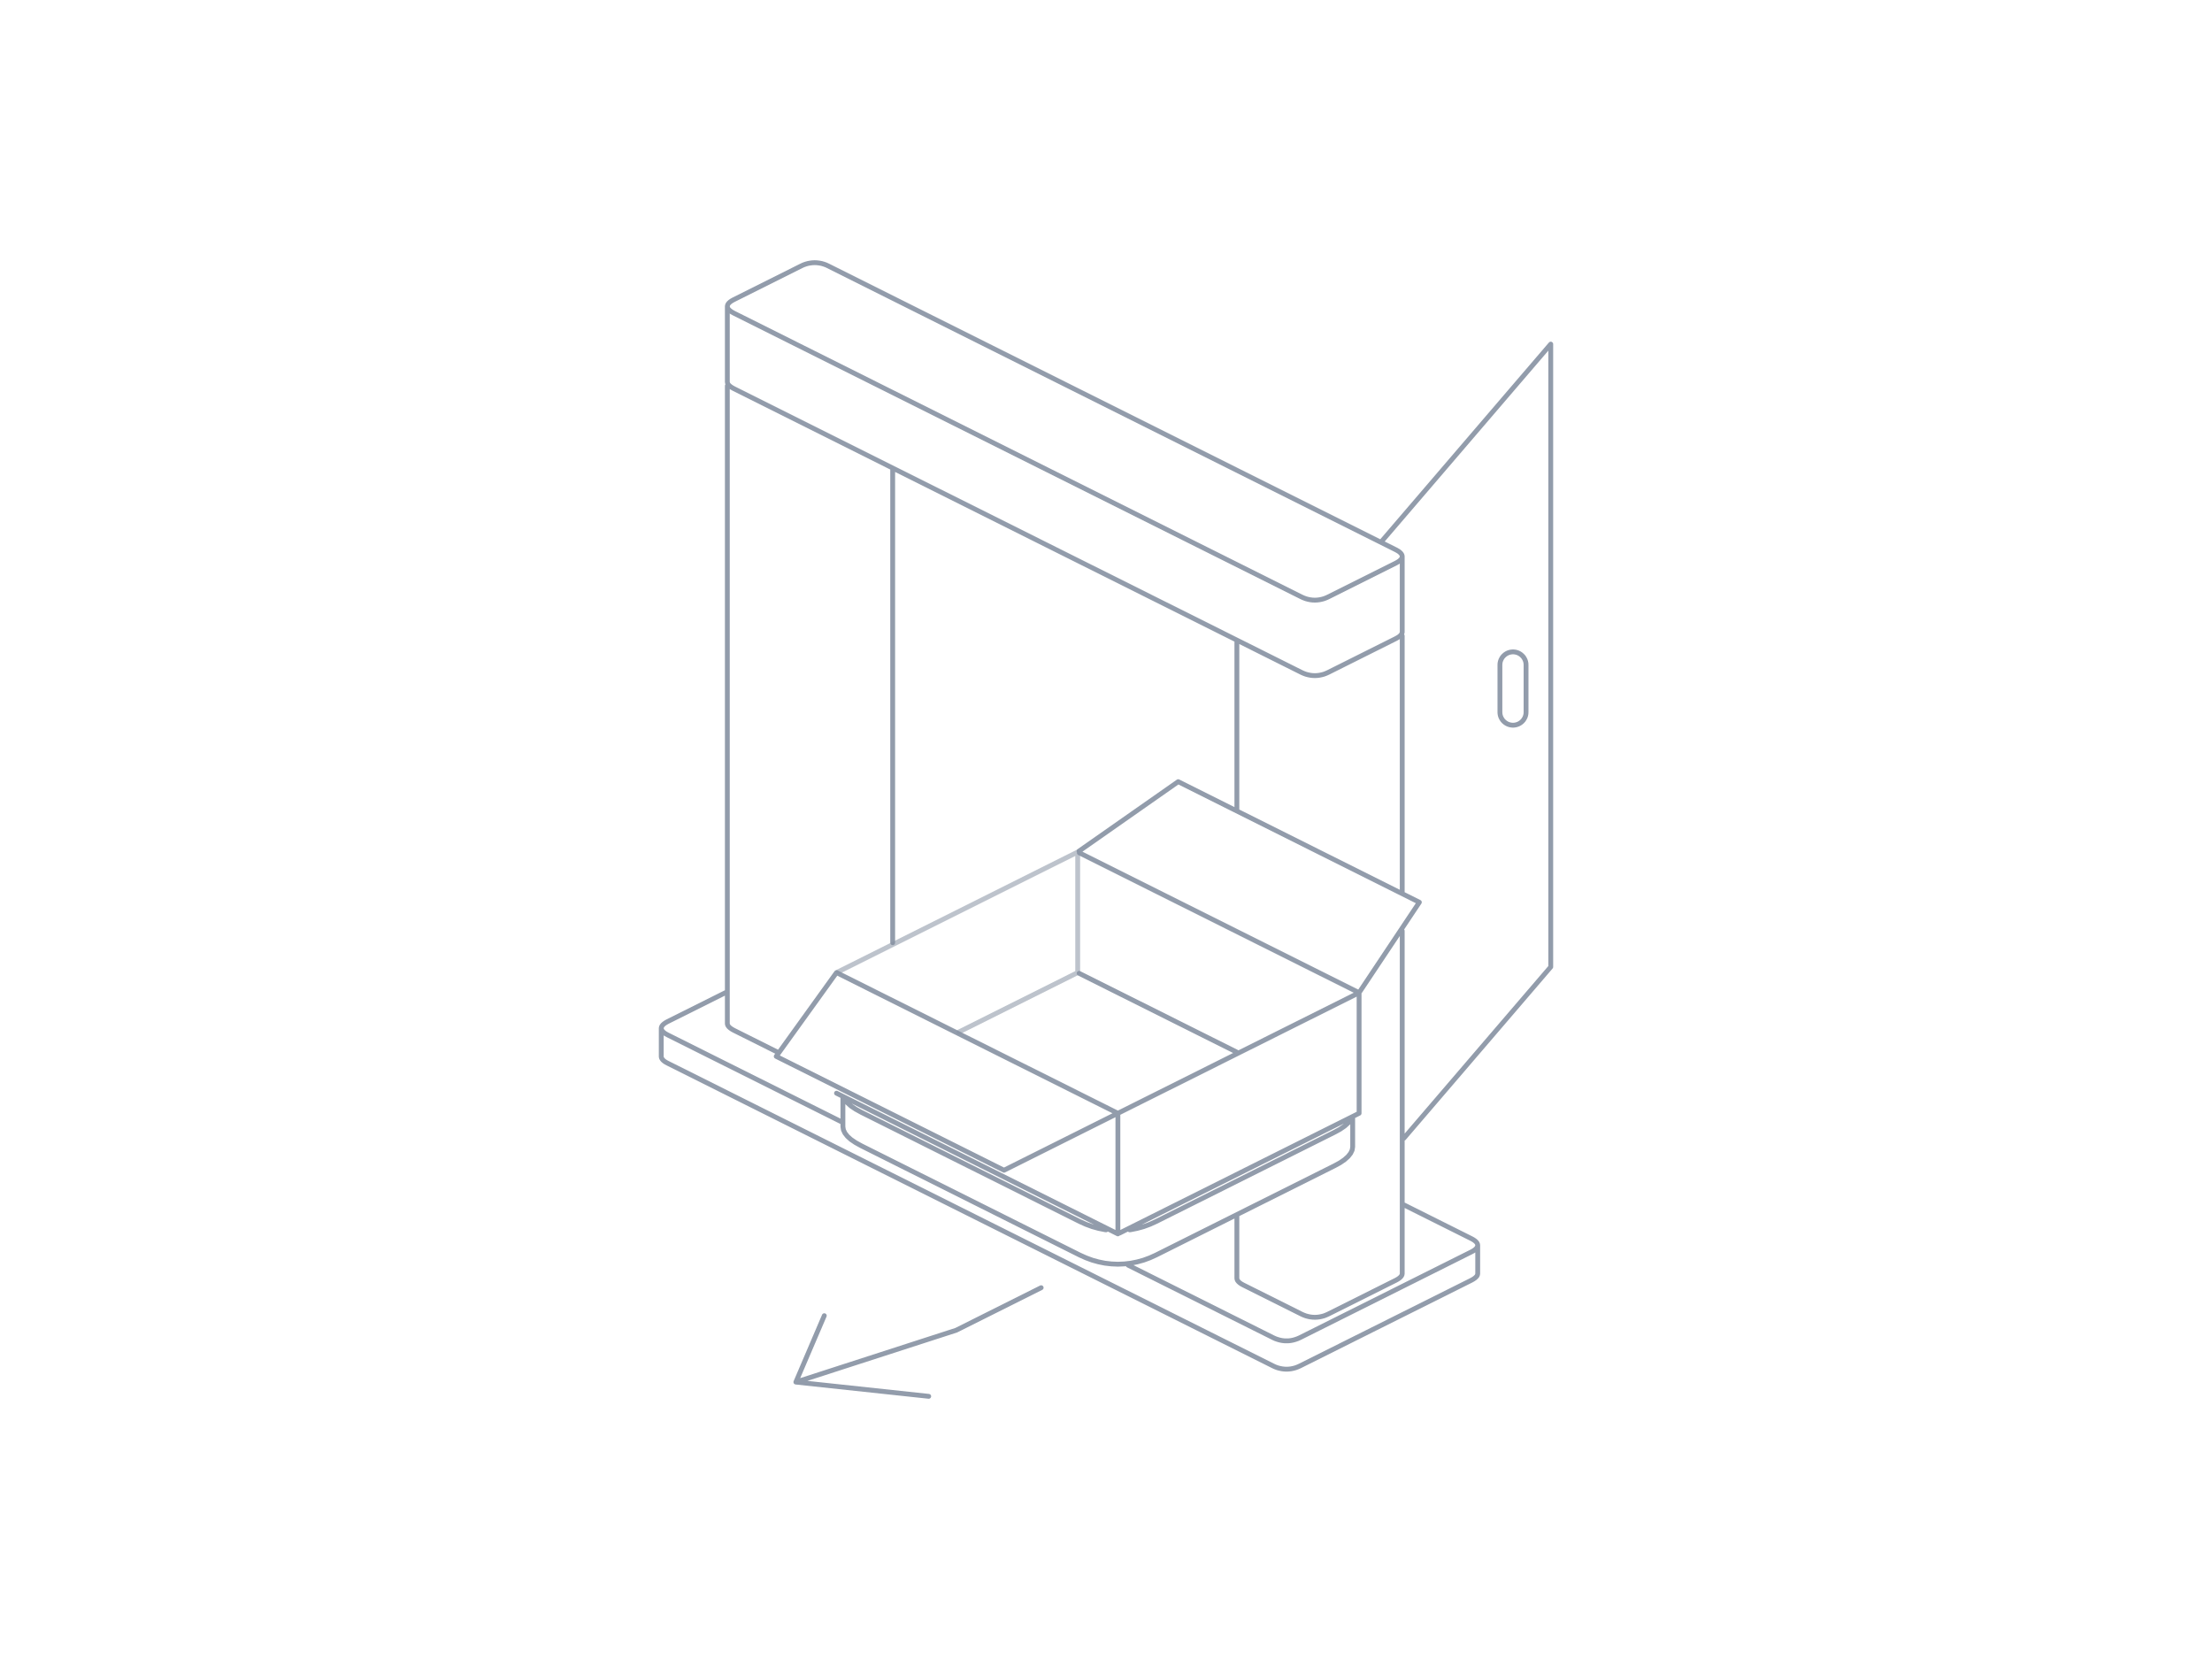
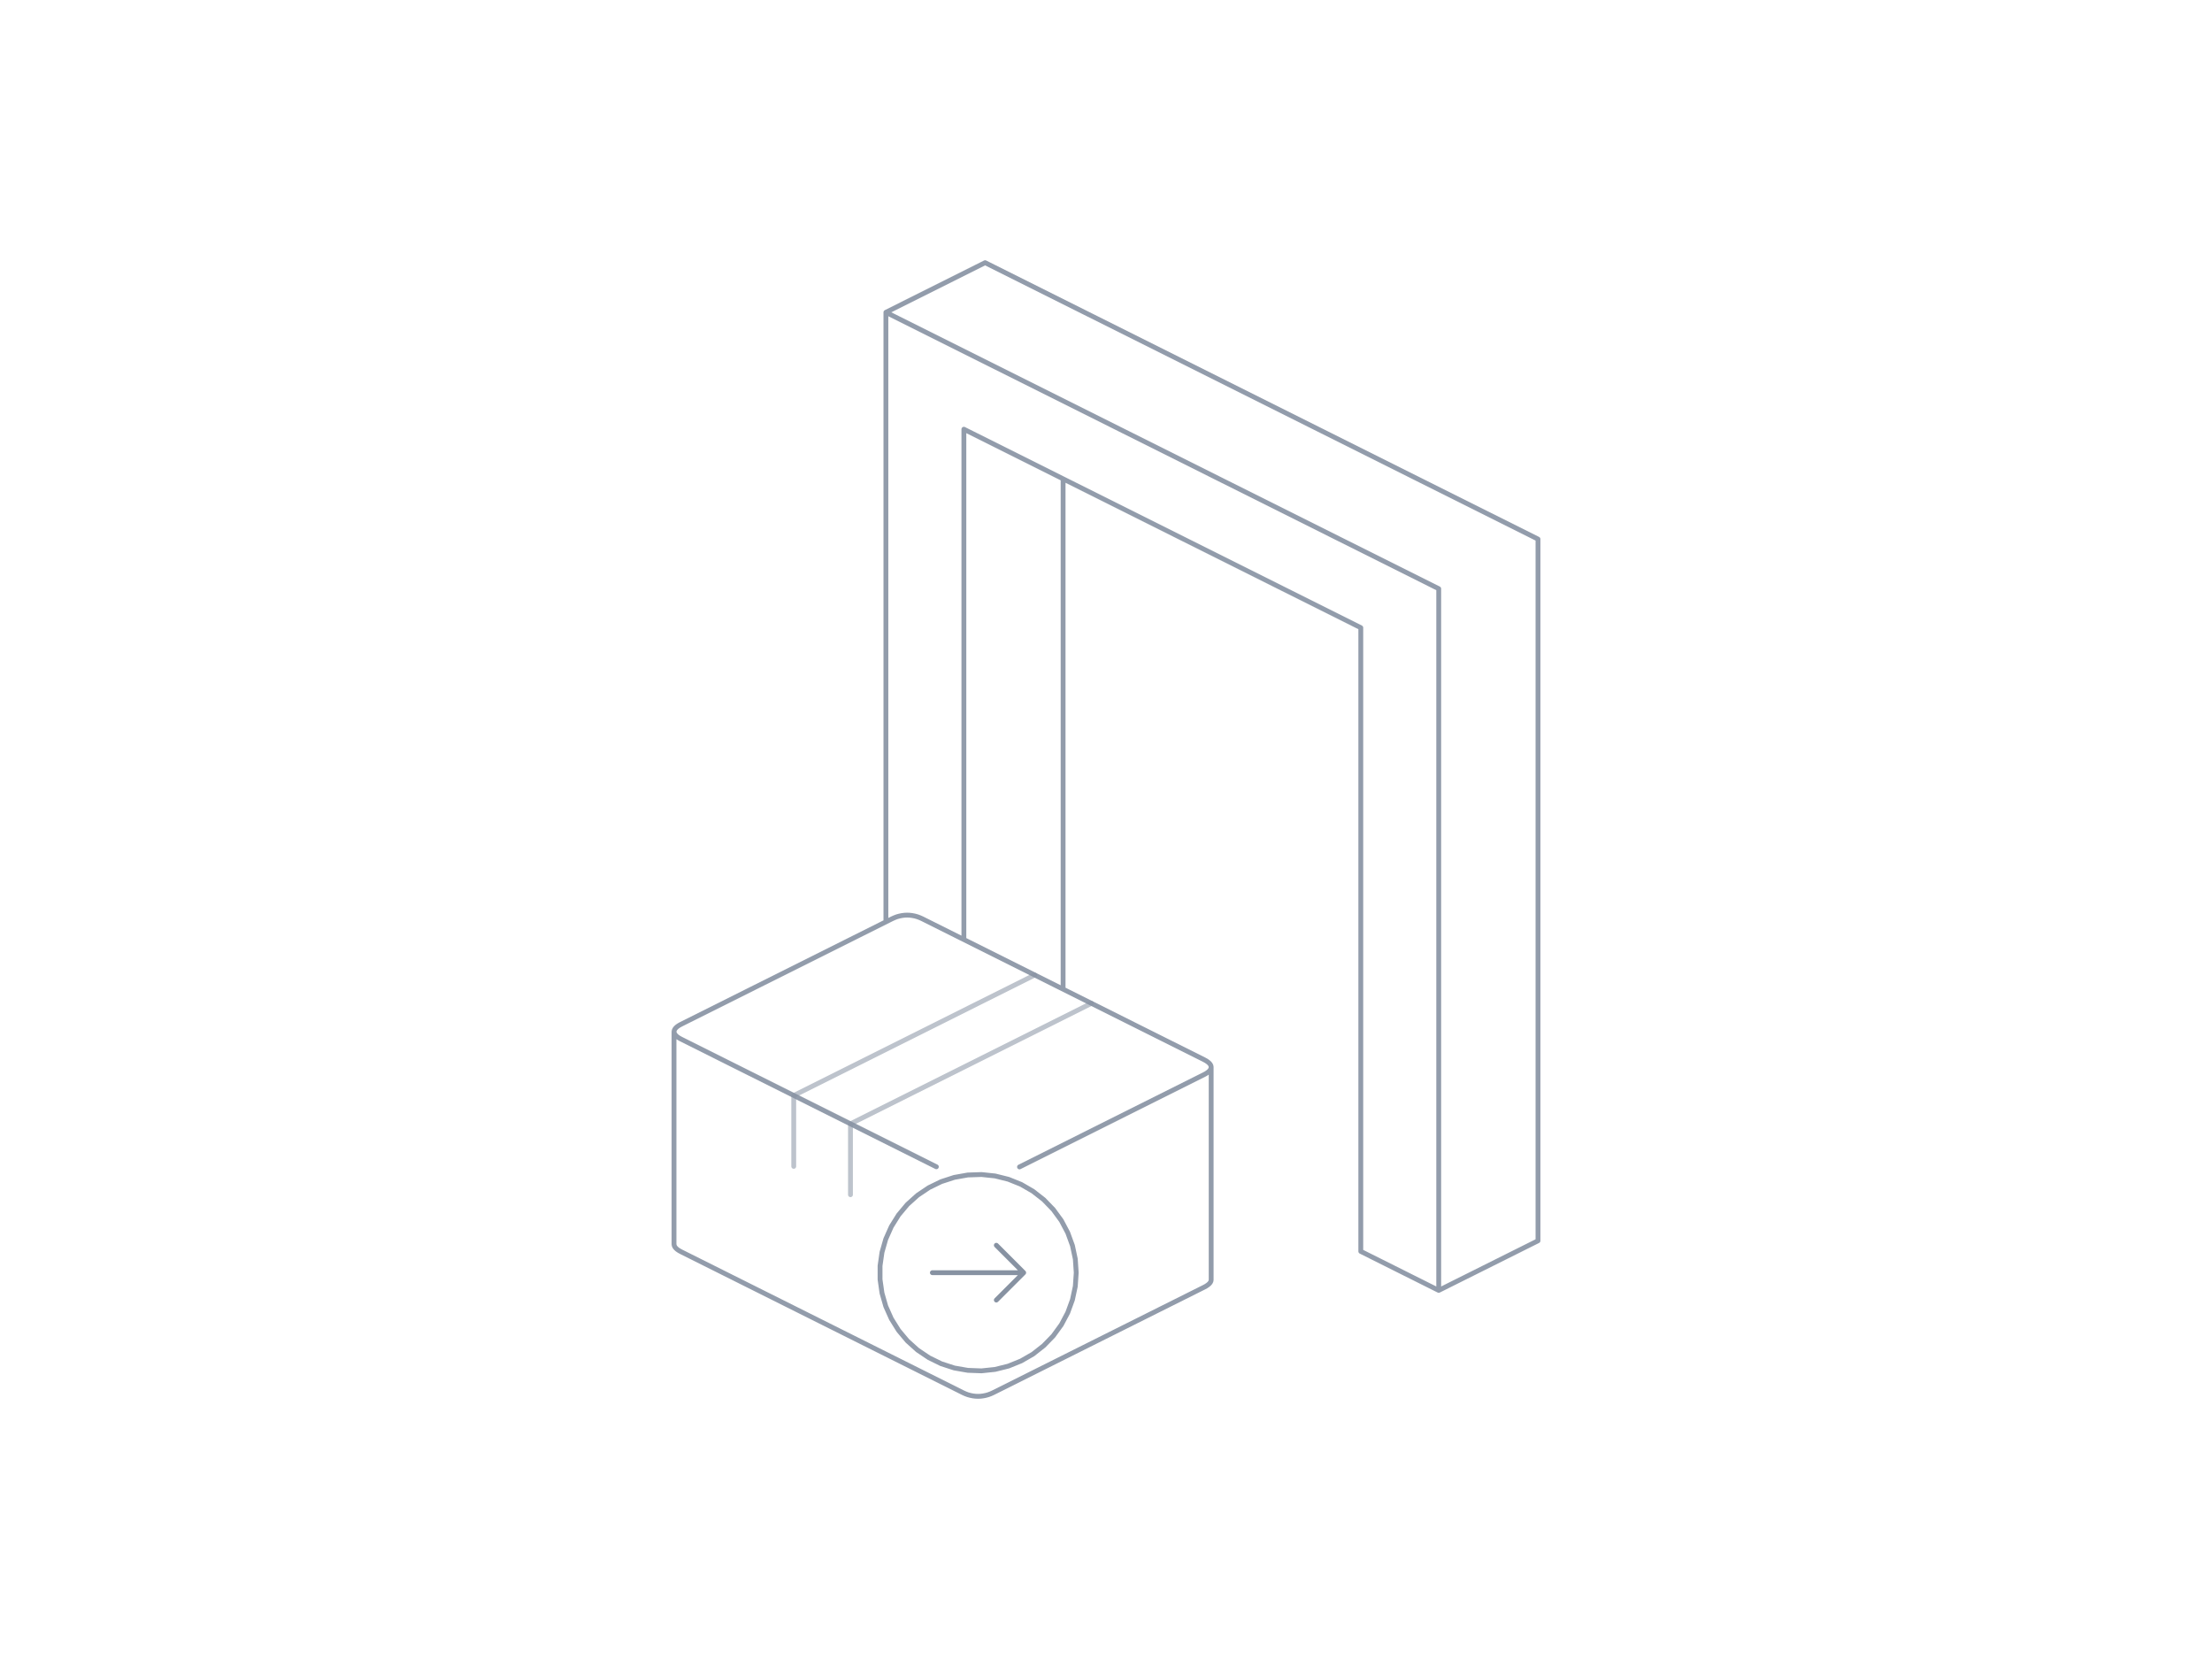
<svg xmlns="http://www.w3.org/2000/svg" viewBox="0 0 480 360" role="img" color="#8792a2" fill="none" stroke="currentColor" stroke-width="1.05" stroke-linecap="round" stroke-linejoin="round">
-   <path vector-effect="non-scaling-stroke" stroke-opacity=".55" d="M233.86,211.05 208.08,223.94 M181.91,210.86 233.86,184.89 233.86,211.05" />
-   <path vector-effect="non-scaling-stroke" stroke-opacity=".9" d="M157.48,215.38 144.89,221.67 144.46,221.91 144.11,222.15 143.84,222.39 143.65,222.63 143.53,222.88 143.49,223.13 143.49,229.27 143.53,229.52 143.65,229.76 143.84,230.01 144.11,230.25 144.46,230.49 144.89,230.72 276.27,296.41 276.73,296.62 277.21,296.80 277.70,296.93 278.19,297.03 278.68,297.09 279.17,297.11 279.67,297.09 280.16,297.03 280.65,296.93 281.13,296.80 281.61,296.62 282.08,296.41 319.27,277.82 319.69,277.58 320.04,277.34 320.31,277.10 320.51,276.86 320.62,276.61 320.66,276.36 320.66,270.22 320.62,269.97 320.51,269.73 320.31,269.48 320.04,269.24 319.69,269.00 319.27,268.77 304.63,261.45 M320.66,270.22 320.62,270.47 320.51,270.71 320.31,270.96 320.04,271.20 319.69,271.44 319.27,271.67 282.08,290.27 281.61,290.48 281.13,290.65 280.65,290.79 280.16,290.89 279.67,290.95 279.17,290.96 278.68,290.95 278.19,290.89 277.70,290.79 277.21,290.65 276.73,290.48 276.27,290.27 244.79,274.53 M182.56,243.41 144.89,224.58 144.46,224.34 144.11,224.11 143.84,223.86 143.65,223.62 143.53,223.37 143.49,223.13 M304.63,247.00 336.51,209.82 336.51,74.67 299.88,117.40 M331.15,144.29 331.13,143.92 331.06,143.56 330.94,143.21 330.77,142.87 330.57,142.56 330.32,142.29 330.04,142.04 329.73,141.83 329.40,141.67 329.05,141.55 328.69,141.48 328.32,141.45 327.95,141.48 327.58,141.55 327.23,141.67 326.90,141.83 326.59,142.04 326.31,142.29 326.06,142.56 325.86,142.87 325.69,143.21 325.57,143.56 325.50,143.92 325.48,144.29 325.48,154.53 325.50,154.90 325.57,155.26 325.69,155.62 325.86,155.95 326.06,156.26 326.31,156.54 326.59,156.78 326.90,156.99 327.23,157.15 327.58,157.27 327.95,157.34 328.32,157.37 328.69,157.34 329.05,157.27 329.40,157.15 329.73,156.99 330.04,156.78 330.32,156.54 330.57,156.26 330.77,155.95 330.94,155.62 331.06,155.26 331.13,154.90 331.15,154.53 331.15,144.29 M157.83,83.72 157.83,222.10 157.87,222.35 157.98,222.59 158.18,222.84 158.45,223.08 158.80,223.32 159.22,223.56 168.68,228.29 M193.71,204.57 193.71,101.95 M268.40,139.30 268.40,175.60 M268.40,263.96 268.40,277.39 268.44,277.63 268.55,277.88 268.75,278.12 269.02,278.37 269.37,278.61 269.79,278.84 282.41,285.15 282.88,285.36 283.36,285.54 283.84,285.67 284.33,285.77 284.82,285.83 285.32,285.85 285.81,285.83 286.30,285.77 286.79,285.67 287.28,285.54 287.75,285.36 288.22,285.15 302.88,277.82 303.31,277.58 303.66,277.34 303.93,277.10 304.12,276.86 304.24,276.61 304.28,276.36 304.28,202.01 M304.28,193.54 304.28,137.99 M176.79,57.00 176.30,57.02 175.81,57.08 175.32,57.17 174.83,57.31 174.35,57.48 173.88,57.70 159.22,65.03 158.80,65.26 158.45,65.50 158.18,65.74 157.98,65.99 157.87,66.24 157.83,66.48 157.83,82.86 157.87,83.11 157.98,83.36 158.18,83.60 158.45,83.84 158.80,84.08 159.22,84.32 282.41,145.91 282.88,146.12 283.36,146.30 283.84,146.43 284.33,146.53 284.82,146.59 285.32,146.61 285.81,146.59 286.30,146.53 286.79,146.43 287.28,146.30 287.75,146.12 288.22,145.91 302.88,138.58 303.31,138.34 303.66,138.11 303.93,137.86 304.12,137.62 304.24,137.37 304.28,137.13 304.28,120.74 304.24,120.50 304.12,120.25 303.93,120.01 303.66,119.76 303.31,119.53 302.88,119.29 179.70,57.70 179.23,57.48 178.75,57.31 178.27,57.17 177.78,57.08 177.29,57.02 176.79,57.00 M304.28,120.74 304.24,120.99 304.12,121.24 303.93,121.48 303.66,121.72 303.31,121.96 302.88,122.20 288.22,129.53 287.75,129.74 287.28,129.92 286.79,130.05 286.30,130.15 285.81,130.21 285.32,130.23 284.82,130.21 284.33,130.15 283.84,130.05 283.36,129.92 282.88,129.74 282.41,129.53 159.22,67.94 158.80,67.70 158.45,67.46 158.18,67.22 157.98,66.98 157.87,66.73 157.83,66.48 M182.91,238.31 182.91,244.49 183.02,245.19 183.35,245.89 183.90,246.59 184.67,247.28 185.66,247.95 186.87,248.62 234.32,272.35 235.66,272.95 237.02,273.45 238.39,273.83 239.78,274.11 241.18,274.27 242.58,274.33 243.98,274.27 245.38,274.11 246.77,273.83 248.15,273.45 249.51,272.95 250.84,272.35 289.57,252.98 290.78,252.32 291.77,251.64 292.54,250.95 293.09,250.25 293.42,249.56 293.53,248.85 293.53,242.67 M293.15,242.86 293.09,242.99 292.54,243.68 291.77,244.37 290.78,245.05 289.57,245.71 250.84,265.08 249.51,265.68 248.15,266.18 246.77,266.56 245.38,266.84 245.13,266.87 M240.03,266.87 239.78,266.84 238.39,266.56 237.02,266.18 235.66,265.68 234.32,265.08 186.87,241.35 185.66,240.68 184.67,240.01 183.90,239.32 183.35,238.62 183.29,238.50 M234.17,211.21 268.36,228.30 M234.21,185.06 294.53,215.22 M295.11,215.13 308.00,195.79 255.67,169.62 234.15,184.69 M294.92,241.58 242.93,267.58 M242.89,241.43 294.92,215.42 294.92,241.58 M181.52,237.22 242.58,267.75 242.58,241.98 M181.52,211.05 242.58,241.58 217.87,253.94 168.44,229.23 181.52,211.05 M225.93,279.43 207.51,288.65 172.70,299.91 M178.87,285.50 172.70,299.91 201.53,303.00" />
+   <path vector-effect="non-scaling-stroke" stroke-opacity=".55" d="M224.54,211.57 172.24,237.72 172.24,253.10 M236.84,217.72 184.55,243.87 184.55,259.25" />
+   <path vector-effect="non-scaling-stroke" stroke-opacity=".9" d="M333.74,116.98 213.77,57.00 192.24,67.77 192.24,199.64 M230.69,214.26 230.69,103.91 295.29,136.21 295.29,271.55 312.20,280.01 333.74,269.25 333.74,116.98 M209.16,203.49 209.16,93.14 295.29,136.21 295.29,271.55 312.20,280.01 312.20,127.75 192.24,67.77 192.24,199.64 M196.85,198.58 196.30,198.60 195.74,198.67 195.19,198.78 194.64,198.93 194.11,199.13 193.58,199.37 147.84,222.24 147.36,222.50 146.96,222.77 146.66,223.04 146.44,223.32 146.31,223.60 146.26,223.87 146.26,270.02 146.31,270.29 146.44,270.57 146.66,270.85 146.96,271.12 147.36,271.39 147.84,271.65 208.96,302.21 209.49,302.45 210.02,302.65 210.57,302.80 211.12,302.91 211.68,302.98 212.23,303.00 212.79,302.98 213.34,302.91 213.90,302.80 214.44,302.65 214.98,302.45 215.51,302.21 261.25,279.34 261.73,279.08 262.12,278.81 262.43,278.54 262.65,278.26 262.78,277.98 262.82,277.71 262.82,231.56 262.78,231.29 262.65,231.01 262.43,230.73 262.12,230.46 261.73,230.19 261.25,229.93 200.13,199.37 199.60,199.13 199.06,198.93 198.52,198.78 197.96,198.67 197.41,198.60 196.85,198.58 M262.82,231.56 262.78,231.84 262.65,232.12 262.43,232.40 262.12,232.67 261.73,232.94 261.25,233.20 221.23,253.22 M203.19,253.19 147.84,225.51 147.36,225.25 146.96,224.98 146.66,224.71 146.44,224.43 146.31,224.15 146.26,223.87 M212.98,254.87 210.01,254.97 207.08,255.49 204.25,256.41 201.58,257.71 199.11,259.37 196.90,261.36 194.99,263.64 193.42,266.16 192.21,268.88 191.39,271.74 190.97,274.68 190.97,277.65 191.39,280.60 192.21,283.46 193.42,286.17 194.99,288.69 196.90,290.97 199.11,292.96 201.58,294.62 204.25,295.93 207.08,296.85 210.01,297.36 212.98,297.47 215.93,297.16 218.82,296.44 221.58,295.32 224.15,293.84 226.49,292.00 228.56,289.87 230.31,287.46 231.70,284.84 232.72,282.04 233.34,279.13 233.54,276.17 233.34,273.20 232.72,270.29 231.70,267.50 230.31,264.87 228.56,262.47 226.49,260.33 224.15,258.50 221.58,257.01 218.82,255.90 215.93,255.18 212.98,254.87 M233.54,276.17 233.34,273.20 232.72,270.29 231.70,267.50 230.31,264.87 228.56,262.47 226.49,260.33 224.15,258.50 221.58,257.01 218.82,255.90 215.93,255.18 212.98,254.87 210.01,254.97 207.08,255.49 204.25,256.41 201.58,257.71 199.11,259.37 196.90,261.36 194.99,263.64 193.42,266.16 192.21,268.88 191.39,271.74 190.97,274.68 190.97,277.65 191.39,280.60 192.21,283.46 193.42,286.17 194.99,288.69 196.90,290.97 199.11,292.96 201.58,294.62 204.25,295.93 207.08,296.85 210.01,297.36 212.98,297.47 215.93,297.16 218.82,296.44 221.58,295.32 224.15,293.84 226.49,292.00 228.56,289.87 230.31,287.46 231.70,284.84 232.72,282.04 233.34,279.13 233.54,276.17" />
+   <path vector-effect="non-scaling-stroke" stroke-opacity="1" d="M202.32,276.17 222.14,276.17 M216.20,270.22 222.14,276.17 216.20,282.11" />
</svg>
